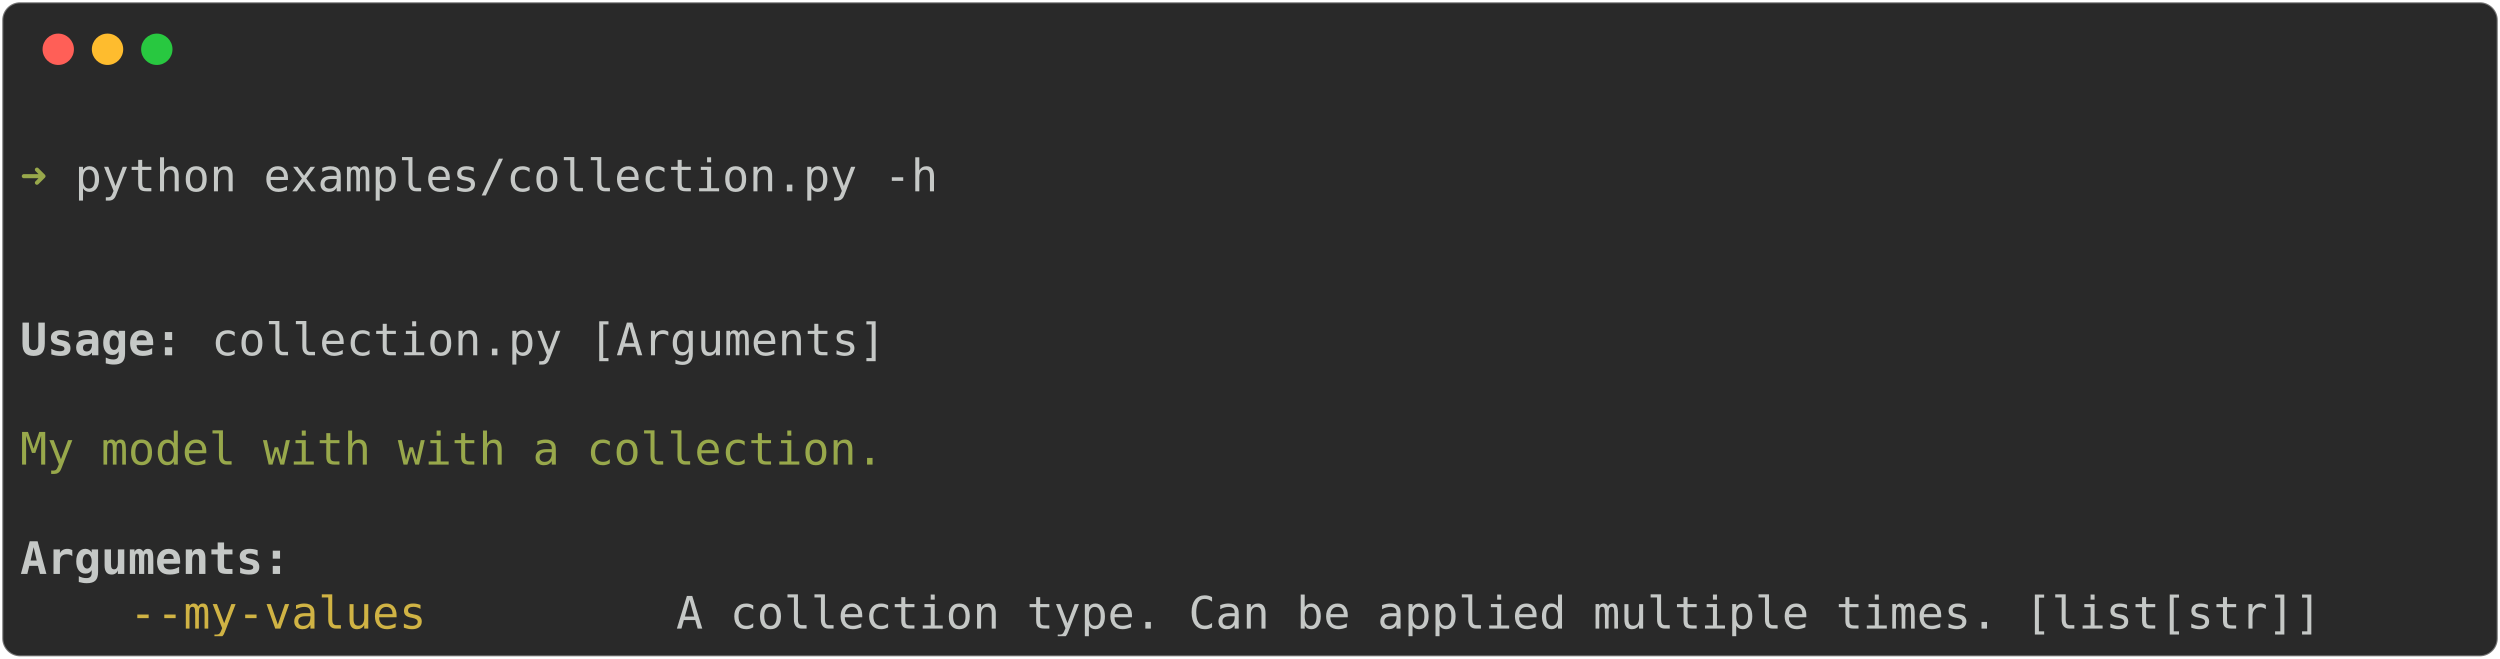
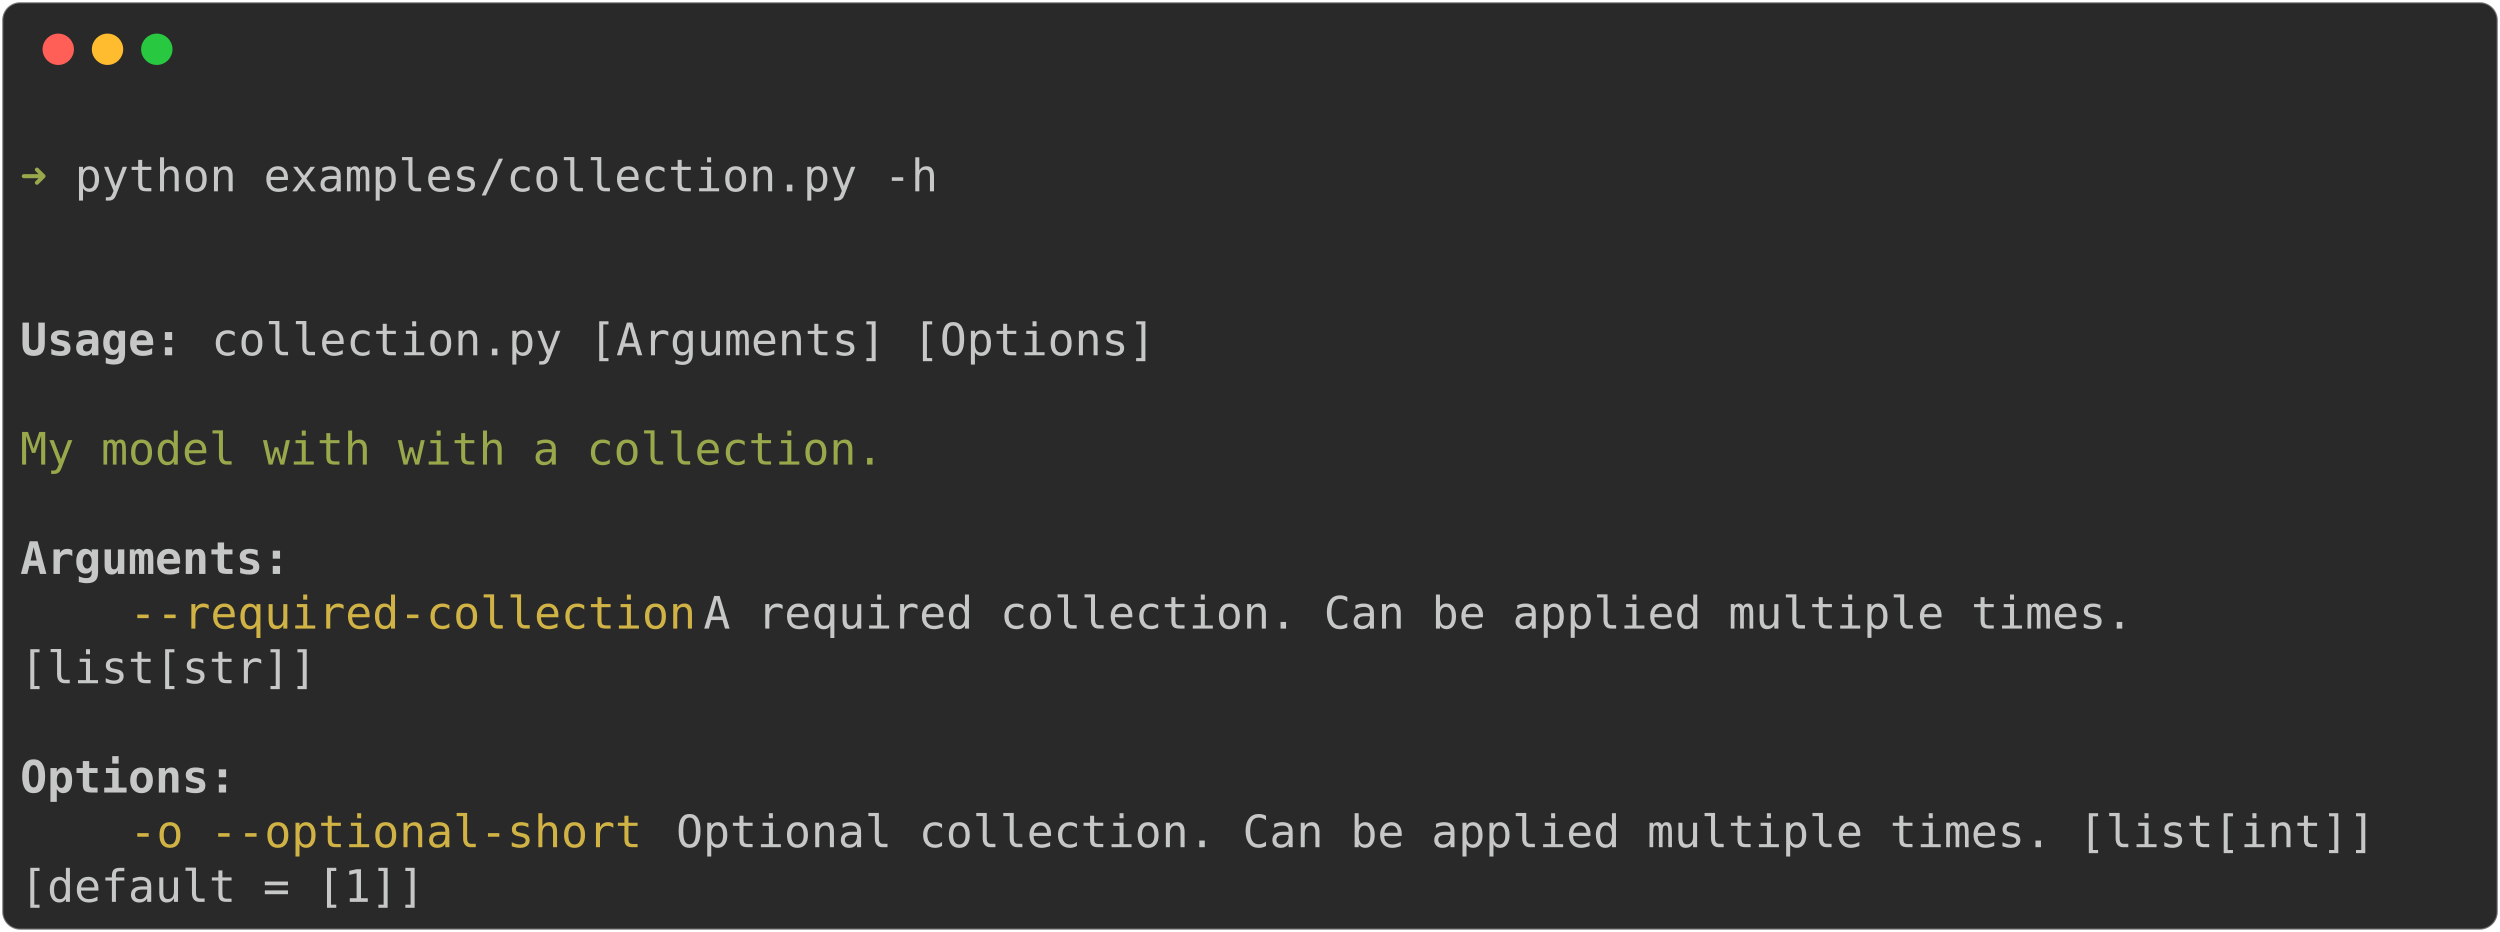
- <svg xmlns="http://www.w3.org/2000/svg" class="rich-terminal" viewBox="0 0 1116 294.0">
+ <svg xmlns="http://www.w3.org/2000/svg" class="rich-terminal" viewBox="0 0 1116 416.0">
  <style>

    @font-face {
        font-family: "Fira Code";
        src: local("FiraCode-Regular"),
                url("https://cdnjs.cloudflare.com/ajax/libs/firacode/6.2.0/woff2/FiraCode-Regular.woff2") format("woff2"),
                url("https://cdnjs.cloudflare.com/ajax/libs/firacode/6.2.0/woff/FiraCode-Regular.woff") format("woff");
        font-style: normal;
        font-weight: 400;
    }
    @font-face {
        font-family: "Fira Code";
        src: local("FiraCode-Bold"),
                url("https://cdnjs.cloudflare.com/ajax/libs/firacode/6.2.0/woff2/FiraCode-Bold.woff2") format("woff2"),
                url("https://cdnjs.cloudflare.com/ajax/libs/firacode/6.2.0/woff/FiraCode-Bold.woff") format("woff");
        font-style: bold;
        font-weight: 700;
    }

    .abcdefg-matrix {
        font-family: Fira Code, monospace;
        font-size: 20px;
        line-height: 24.4px;
        font-variant-east-asian: full-width;
    }

    .abcdefg-title {
        font-size: 18px;
        font-weight: bold;
        font-family: arial;
    }

    .abcdefg-r1 { fill: #c5c8c6 }
.abcdefg-r2 { fill: #98a84b }
.abcdefg-r3 { fill: #c5c8c6;font-weight: bold }
.abcdefg-r4 { fill: #d0b344 }
    </style>
  <defs>
    <clipPath id="abcdefg-clip-terminal">
-       <rect x="0" y="0" width="1097.0" height="243.0" />
+       <rect x="0" y="0" width="1097.0" height="365.0" />
    </clipPath>
    <clipPath id="abcdefg-line-0">
      <rect x="0" y="1.5" width="1098" height="24.65" />
    </clipPath>
    <clipPath id="abcdefg-line-1">
      <rect x="0" y="25.9" width="1098" height="24.65" />
    </clipPath>
    <clipPath id="abcdefg-line-2">
      <rect x="0" y="50.3" width="1098" height="24.65" />
    </clipPath>
    <clipPath id="abcdefg-line-3">
      <rect x="0" y="74.7" width="1098" height="24.65" />
    </clipPath>
    <clipPath id="abcdefg-line-4">
      <rect x="0" y="99.1" width="1098" height="24.65" />
    </clipPath>
    <clipPath id="abcdefg-line-5">
      <rect x="0" y="123.5" width="1098" height="24.65" />
    </clipPath>
    <clipPath id="abcdefg-line-6">
      <rect x="0" y="147.9" width="1098" height="24.65" />
    </clipPath>
    <clipPath id="abcdefg-line-7">
      <rect x="0" y="172.3" width="1098" height="24.65" />
    </clipPath>
    <clipPath id="abcdefg-line-8">
      <rect x="0" y="196.7" width="1098" height="24.65" />
    </clipPath>
+     <clipPath id="abcdefg-line-9">
+       <rect x="0" y="221.1" width="1098" height="24.65" />
+     </clipPath>
+     <clipPath id="abcdefg-line-10">
+       <rect x="0" y="245.5" width="1098" height="24.65" />
+     </clipPath>
+     <clipPath id="abcdefg-line-11">
+       <rect x="0" y="269.9" width="1098" height="24.65" />
+     </clipPath>
+     <clipPath id="abcdefg-line-12">
+       <rect x="0" y="294.3" width="1098" height="24.65" />
+     </clipPath>
+     <clipPath id="abcdefg-line-13">
+       <rect x="0" y="318.7" width="1098" height="24.65" />
+     </clipPath>
  </defs>
-   <rect fill="#292929" stroke="rgba(255,255,255,0.35)" stroke-width="1" x="1" y="1" width="1114" height="292" rx="8" />
+   <rect fill="#292929" stroke="rgba(255,255,255,0.35)" stroke-width="1" x="1" y="1" width="1114" height="414" rx="8" />
  <g transform="translate(26,22)">
    <circle cx="0" cy="0" r="7" fill="#ff5f57" />
    <circle cx="22" cy="0" r="7" fill="#febc2e" />
    <circle cx="44" cy="0" r="7" fill="#28c840" />
  </g>
  <g transform="translate(9, 41)" clip-path="url(#abcdefg-clip-terminal)">
    <g class="abcdefg-matrix">
      <text class="abcdefg-r1" x="1098" y="20" textLength="12.2" clip-path="url(#abcdefg-line-0)">
</text>
      <text class="abcdefg-r2" x="0" y="44.4" textLength="24.4" clip-path="url(#abcdefg-line-1)">➜ </text>
      <text class="abcdefg-r1" x="24.4" y="44.4" textLength="390.4" clip-path="url(#abcdefg-line-1)">python examples/collection.py -h</text>
      <text class="abcdefg-r1" x="1098" y="44.4" textLength="12.2" clip-path="url(#abcdefg-line-1)">
</text>
      <text class="abcdefg-r1" x="1098" y="68.8" textLength="12.2" clip-path="url(#abcdefg-line-2)">
</text>
      <text class="abcdefg-r1" x="1098" y="93.2" textLength="12.2" clip-path="url(#abcdefg-line-3)">
</text>
      <text class="abcdefg-r3" x="0" y="117.6" textLength="85.4" clip-path="url(#abcdefg-line-4)">Usage: </text>
-       <text class="abcdefg-r1" x="85.4" y="117.6" textLength="305" clip-path="url(#abcdefg-line-4)">collection.py [Arguments]</text>
+       <text class="abcdefg-r1" x="85.4" y="117.6" textLength="427" clip-path="url(#abcdefg-line-4)">collection.py [Arguments] [Options]</text>
      <text class="abcdefg-r1" x="1098" y="117.6" textLength="12.2" clip-path="url(#abcdefg-line-4)">
</text>
      <text class="abcdefg-r1" x="1098" y="142" textLength="12.2" clip-path="url(#abcdefg-line-5)">
</text>
      <text class="abcdefg-r2" x="0" y="166.4" textLength="390.4" clip-path="url(#abcdefg-line-6)">My model with with a collection.</text>
      <text class="abcdefg-r1" x="1098" y="166.4" textLength="12.2" clip-path="url(#abcdefg-line-6)">
</text>
      <text class="abcdefg-r1" x="1098" y="190.8" textLength="12.2" clip-path="url(#abcdefg-line-7)">
</text>
      <text class="abcdefg-r3" x="0" y="215.2" textLength="122" clip-path="url(#abcdefg-line-8)">Arguments:</text>
      <text class="abcdefg-r1" x="1098" y="215.2" textLength="12.2" clip-path="url(#abcdefg-line-8)">
</text>
-       <text class="abcdefg-r4" x="48.8" y="239.6" textLength="244" clip-path="url(#abcdefg-line-9)">--my-values         </text>
-       <text class="abcdefg-r1" x="292.8" y="239.6" textLength="756.4" clip-path="url(#abcdefg-line-9)"> A collection type. Can be applied multiple times. [list[str]]</text>
+       <text class="abcdefg-r4" x="48.8" y="239.6" textLength="256.2" clip-path="url(#abcdefg-line-9)">--required-collection</text>
+       <text class="abcdefg-r1" x="305" y="239.6" textLength="793" clip-path="url(#abcdefg-line-9)"> A required collection. Can be applied multiple times.           </text>
      <text class="abcdefg-r1" x="1098" y="239.6" textLength="12.2" clip-path="url(#abcdefg-line-9)">
+ </text>
+       <text class="abcdefg-r1" x="0" y="264" textLength="1098" clip-path="url(#abcdefg-line-10)">                          [list[str]]                                                     </text>
+       <text class="abcdefg-r1" x="1098" y="264" textLength="12.2" clip-path="url(#abcdefg-line-10)">
+ </text>
+       <text class="abcdefg-r1" x="1098" y="288.4" textLength="12.2" clip-path="url(#abcdefg-line-11)">
+ </text>
+       <text class="abcdefg-r3" x="0" y="312.8" textLength="97.6" clip-path="url(#abcdefg-line-12)">Options:</text>
+       <text class="abcdefg-r1" x="1098" y="312.8" textLength="12.2" clip-path="url(#abcdefg-line-12)">
+ </text>
+       <text class="abcdefg-r4" x="48.8" y="337.2" textLength="244" clip-path="url(#abcdefg-line-13)">-o --optional-short </text>
+       <text class="abcdefg-r1" x="292.8" y="337.2" textLength="805.2" clip-path="url(#abcdefg-line-13)"> Optional collection. Can be applied multiple times. [list[int]]  </text>
+       <text class="abcdefg-r1" x="1098" y="337.2" textLength="12.2" clip-path="url(#abcdefg-line-13)">
+ </text>
+       <text class="abcdefg-r1" x="0" y="361.6" textLength="1098" clip-path="url(#abcdefg-line-14)">                         [default = [1]]                                                  </text>
+       <text class="abcdefg-r1" x="1098" y="361.6" textLength="12.2" clip-path="url(#abcdefg-line-14)">
</text>
    </g>
  </g>
</svg>
